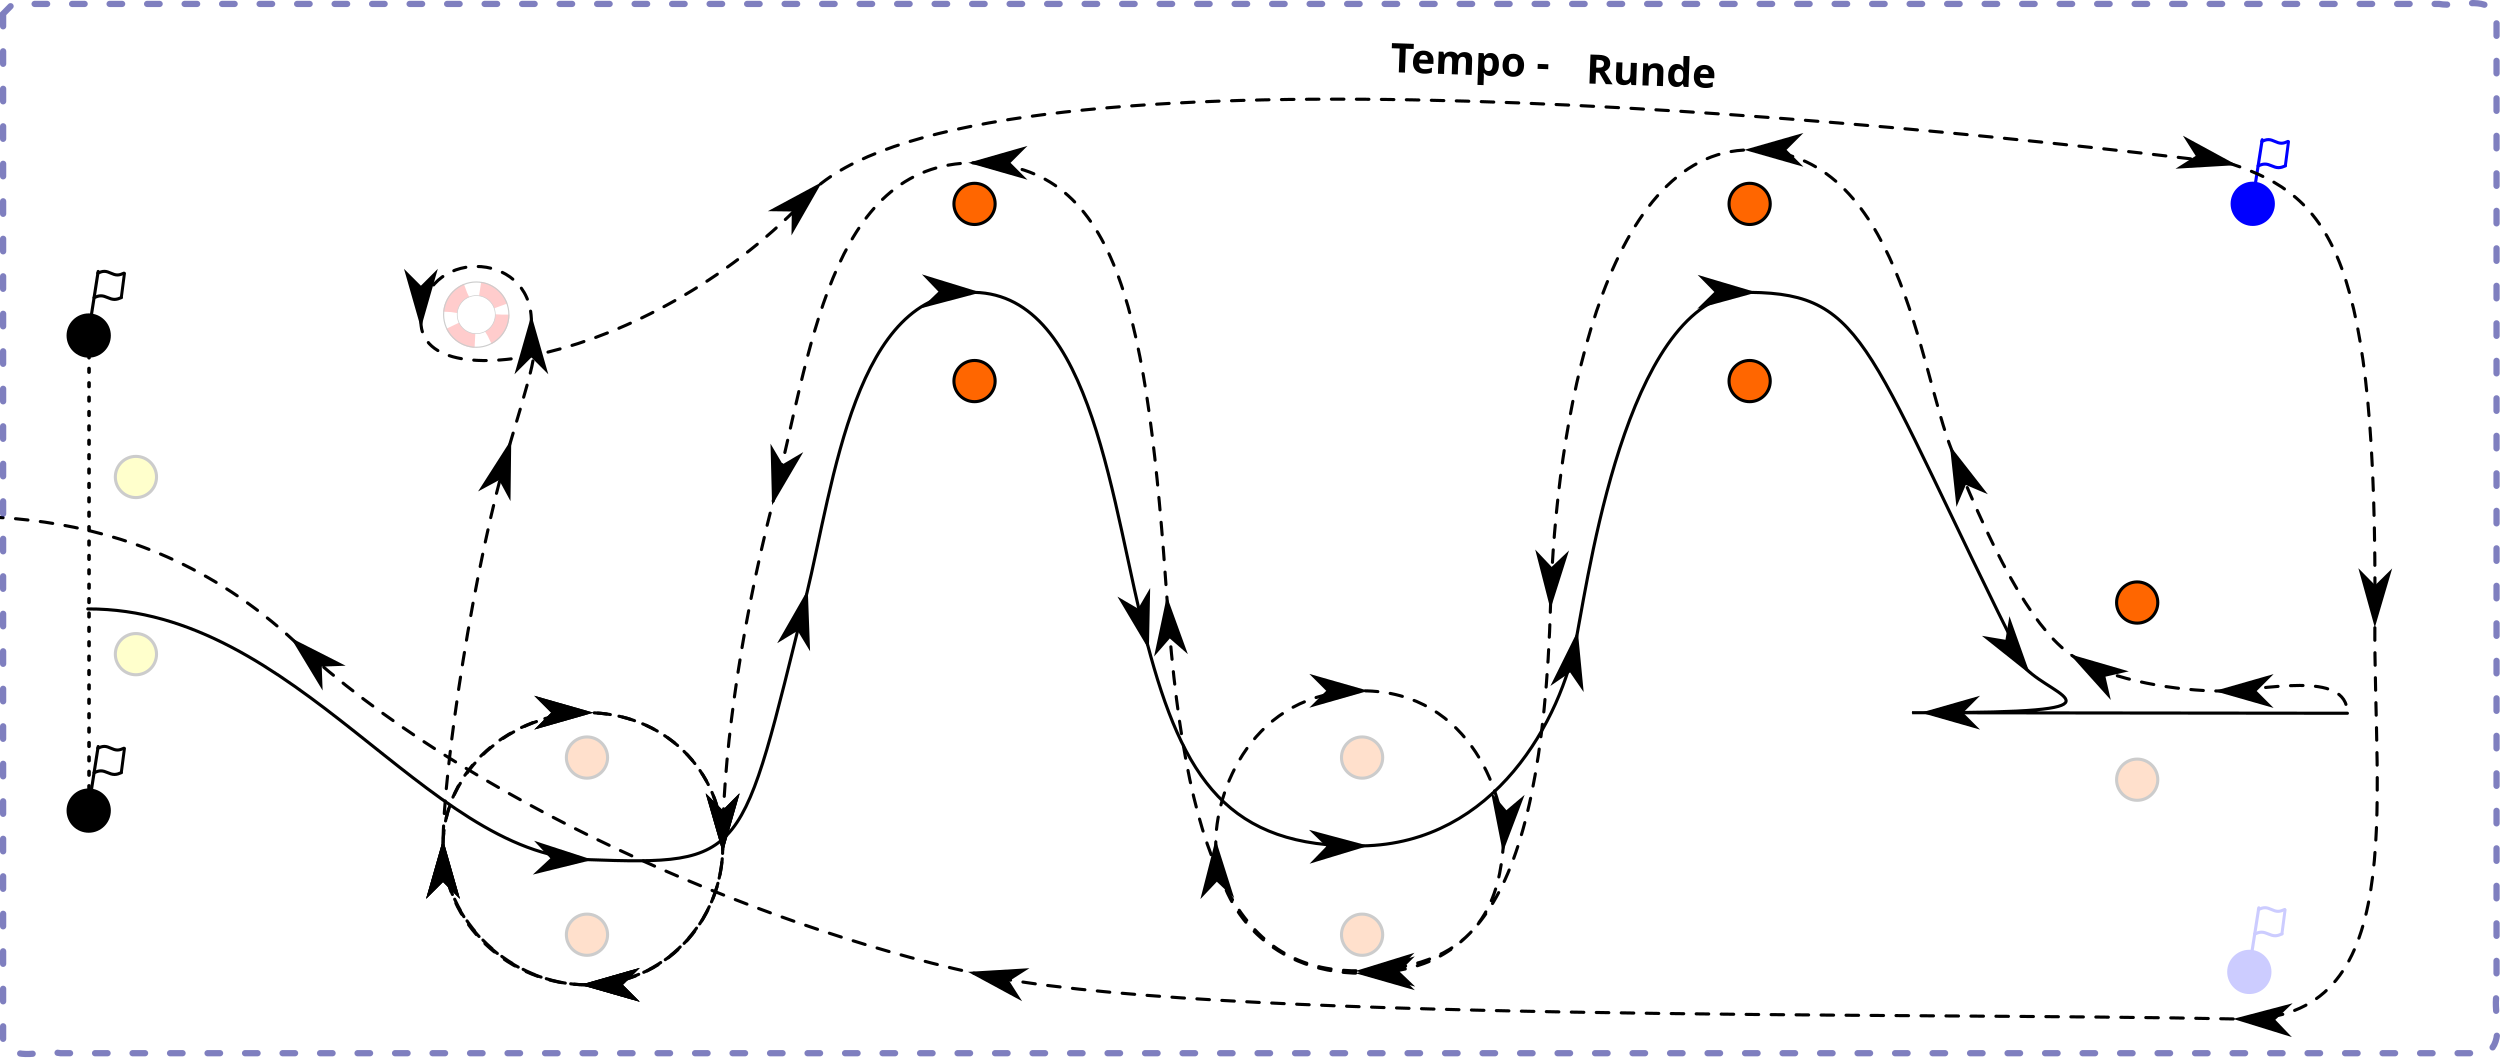
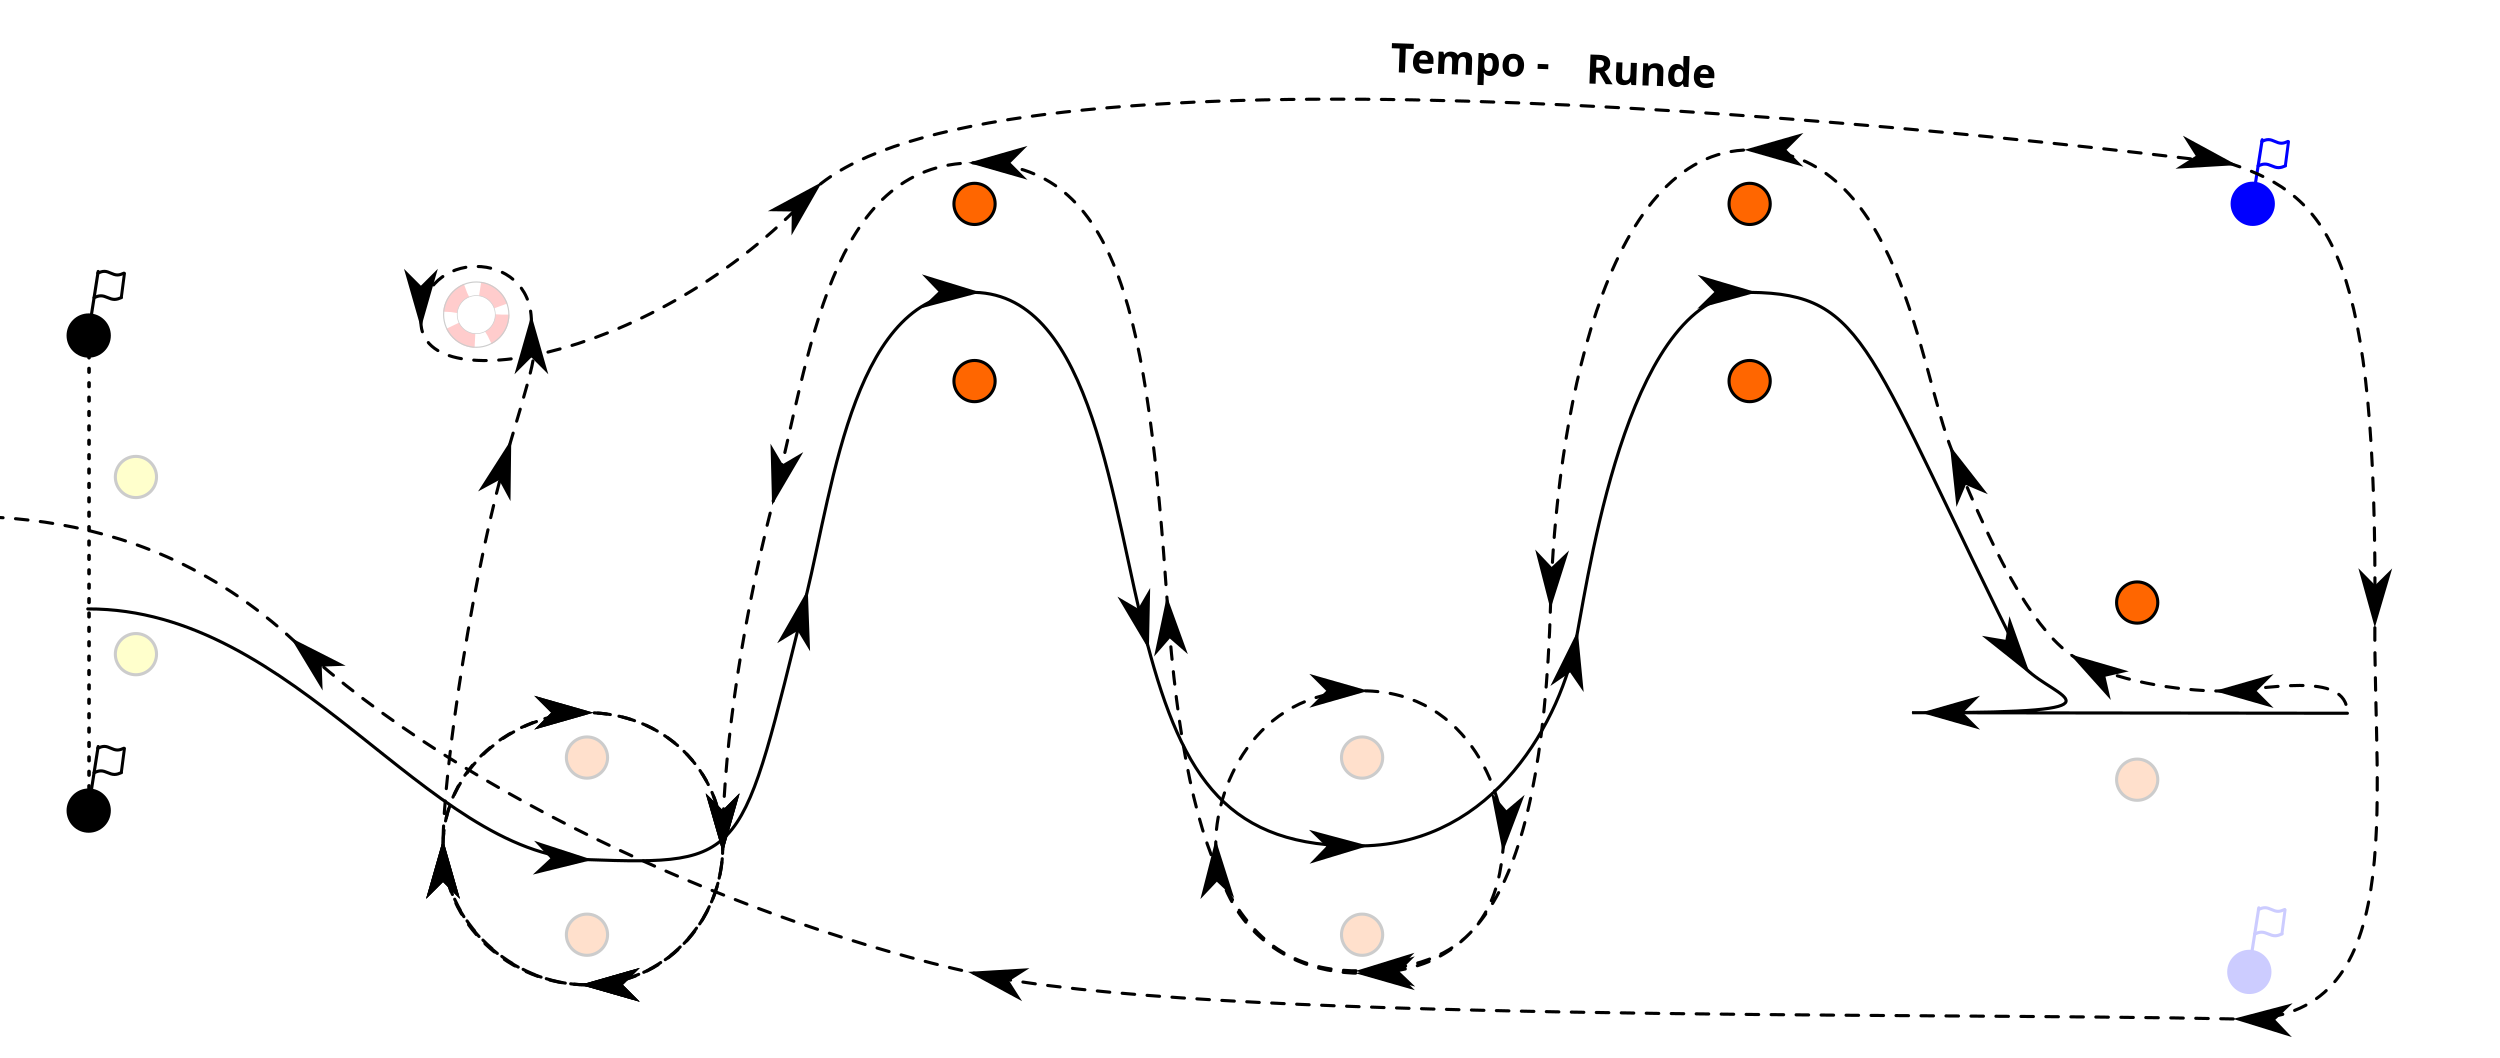
<svg xmlns="http://www.w3.org/2000/svg" version="1.0" id="svg3641" height="360.829" width="853.326" style="enable-background:new" xml:space="preserve">
  <defs id="arrows">
    <marker id="RazorWire" refX="0" refY="0" orient="auto" style="overflow:visible">
      <path id="path5527" style="fill:#34ff00;fill-opacity:1;fill-rule:evenodd;stroke:#34ff00;stroke-width:0.085pt;stroke-opacity:1" d="M 0.019,-0.632 V 0.595 L -6.621,2.568 H 9.113 L 2.979,0.595 V -0.632 L 9.166,-2.472 H -6.594 Z" />
    </marker>
    <marker orient="auto" refY="0" refX="0" id="Scissors" style="overflow:visible">
      <path id="schere" d="M 9.696,-3.847 C 8.661,-5.095 6.794,-5.052 5.4,-4.515 l -8.76,3.283 c -2.548,-1.394 -5.065,-0.995 -5.065,-1.673 0,-0.53 0.487,-0.414 0.414,-1.795 -0.07,-1.326 -1.454,-2.307 -2.763,-2.22 -1.309,-0.008 -2.666,0.995 -2.678,2.379 -0.098,1.393 1.074,2.688 2.461,2.779 1.624,0.242 4.499,-0.742 5.848,1.676 C -6.148,1.766 -7.931,1.771 -9.543,1.679 -10.882,1.602 -12.489,1.985 -13.128,3.301 c -0.617,1.261 -0.012,3.056 1.405,3.442 1.43,0.525 3.393,-0.138 3.733,-1.782 0.262,-1.267 -0.635,-1.862 -0.291,-2.322 0.26,-0.347 1.91,-0.146 4.85,-1.466 L 6.055,4.515 C 7.253,4.85 8.718,4.839 9.78,3.66 L -0.055,-0.057 Z M -9.832,-5.874 c 1.381,0.771 1.268,2.862 -0.167,3.268 -1.298,0.452 -2.956,-0.81 -2.542,-2.216 0.242,-1.154 1.764,-1.579 2.709,-1.052 z m 0.06,8.552 c 1.441,0.532 1.196,2.97 -0.269,3.298 -0.972,0.337 -2.361,-0.148 -2.459,-1.293 -0.189,-1.392 1.446,-2.65 2.728,-2.005 z" style="fill:#34ff00;fill-opacity:1;stroke:#34ff00;stroke-width:1.067;stroke-opacity:1" />
    </marker>
    <marker orient="auto" refY="0" refX="0" id="Legs" style="overflow:visible">
      <g id="g5494" transform="scale(-0.7)" style="fill:#34ff00;fill-opacity:1;stroke:#34ff00;stroke-opacity:1">
        <g id="g5496" transform="matrix(0,-1,-1,0,22.0892,22.73484)" style="fill:#34ff00;fill-opacity:1;stroke:#34ff00;stroke-opacity:1">
          <path id="path5498" d="m 22.636,22.054 c -7.371,5.036 -2.618,7.047 -6.23,14.339" style="fill:#34ff00;fill-opacity:1;fill-rule:evenodd;stroke:#34ff00;stroke-width:1.067pt;stroke-opacity:1" />
          <path id="path5500" d="m 22.825,21.918 c -1.451,8.904 3.772,9.355 4.805,14.747" style="fill:#34ff00;fill-opacity:1;fill-rule:evenodd;stroke:#34ff00;stroke-width:1.067pt;stroke-opacity:1" />
        </g>
        <path id="path5502" d="m -15.029,-7.181 -0.984,4.313 4.227,-1.305 z" style="fill:#34ff00;fill-opacity:1;fill-rule:evenodd;stroke:#34ff00;stroke-width:1.067pt;stroke-opacity:1" />
        <path id="path5504" d="m -16.23,4.861 1.999,3.946 2.418,-3.704 z" style="fill:#34ff00;fill-opacity:1;fill-rule:evenodd;stroke:#34ff00;stroke-width:1.067pt;stroke-opacity:1" />
      </g>
    </marker>
    <linearGradient id="linearGradient5477">
      <stop style="stop-color:#57e307;stop-opacity:1;" offset="0" id="stop5479" />
    </linearGradient>
    <marker style="overflow:visible" id="Arrow1Lend" refX="0" refY="0" orient="auto">
      <path style="fill-rule:evenodd;stroke:#000000;stroke-width:0.853pt;marker-start:none" d="M -10.667,0 -14.933,4.267 0,0 -14.933,-4.267 Z" id="path3104" />
    </marker>
    <marker style="overflow:visible" id="Arrow1Lstart" refX="0" refY="0" orient="auto">
      <path style="fill-rule:evenodd;stroke:#000000;stroke-width:0.853pt;marker-start:none" d="M 10.667,0 14.933,-4.267 0,0 14.933,4.267 Z" id="path3282" />
    </marker>
    <marker style="overflow:visible" id="Arrow1Lstart-7" refX="0" refY="0" orient="auto">
      <path style="fill-rule:evenodd;stroke:#000000;stroke-width:0.853pt;marker-start:none" d="M 10.667,0 14.933,-4.267 0,0 14.933,4.267 Z" id="path3282-4" />
    </marker>
    <marker style="overflow:visible" id="Arrow1Lend-6" refX="0" refY="0" orient="auto">
      <path style="fill-rule:evenodd;stroke:#000000;stroke-width:0.853pt;marker-start:none" d="M -10.667,0 -14.933,4.267 0,0 -14.933,-4.267 Z" id="path3104-0" />
    </marker>
  </defs>
  <g transform="translate(-215.4445,-435.3955)" style="display:inline" id="Parcours">
    <defs id="defs2076" />
    <g id="g1" />
    <g id="layer6" style="display:inline">
      <g transform="translate(18.94796,85.04597)" id="Zeitnahme" style="display:inline">
        <g id="g13156" transform="translate(-177.6378,-94.48819)">
          <path style="fill:#000000;fill-opacity:1;stroke:#000000;stroke-width:1.762" d="m 411.087,559.37 c 0,-3.685 -2.986,-6.678 -6.678,-6.678 -3.683,0 -6.678,2.987 -6.678,6.678 0,3.685 2.987,6.678 6.678,6.678 3.685,0 6.678,-2.987 6.678,-6.678 z" id="Zeit_oben" />
        </g>
        <g id="g13172" transform="translate(-177.6378,67.66194)">
          <path style="fill:#000000;fill-opacity:1;stroke:#000000;stroke-width:1.762" d="m 411.087,559.37 c 0,-3.685 -2.986,-6.678 -6.678,-6.678 -3.683,0 -6.678,2.987 -6.678,6.678 0,3.685 2.987,6.678 6.678,6.678 3.685,0 6.678,-2.987 6.678,-6.678 z" id="Zeit_unten" />
        </g>
        <path style="fill:none;stroke:#000000;stroke-width:1.228;stroke-linecap:round;stroke-linejoin:miter;stroke-miterlimit:4;stroke-dasharray:1.228, 3.684;stroke-dashoffset:0;stroke-opacity:1" d="m 226.886,466.315 c 0,23.379 0,46.759 0,70.138 0,19.991 0,67.885 0,87.271" id="path14169" />
      </g>
      <g transform="translate(113.4362,157.2769)" id="Tor1" opacity="0.2" style="display:inline;fill:#ff6600">
        <path style="fill:#ff6600;stroke:#000000;stroke-width:1.056" d="m 309.393,536.693 c 0,-3.883 -3.149,-7.032 -7.031,-7.032 -3.881,0 -7.031,3.148 -7.031,7.032 0,3.883 3.15,7.031 7.031,7.031 3.882,0 7.031,-3.147 7.031,-7.031 z" id="Tor1_innen" />
        <path style="fill:#ff6600;stroke:#000000;stroke-width:1.056" d="m 309.393,597.166 c 0,-3.883 -3.149,-7.032 -7.031,-7.032 -3.881,0 -7.031,3.148 -7.031,7.032 0,3.883 3.15,7.031 7.031,7.031 3.882,0 7.031,-3.147 7.031,-7.031 z" id="Tor1_aussen" />
      </g>
      <g transform="translate(226.8221,-31.69941)" id="Tor2" style="display:inline;fill:#ff6600">
        <path style="fill:#ff6600;stroke:#000000;stroke-width:1.056" d="m 328.291,536.693 c 0,-3.883 -3.149,-7.032 -7.031,-7.032 -3.881,0 -7.031,3.148 -7.031,7.032 0,3.883 3.15,7.031 7.031,7.031 3.882,0 7.031,-3.147 7.031,-7.031 z" id="Tor2_aussen" />
        <path style="fill:#ff6600;stroke:#000000;stroke-width:1.056" d="m 328.291,597.166 c 0,-3.883 -3.149,-7.032 -7.031,-7.032 -3.881,0 -7.031,3.148 -7.031,7.032 0,3.883 3.15,7.031 7.031,7.031 3.882,0 7.031,-3.147 7.031,-7.031 z" id="Tor2_innen" />
      </g>
      <g transform="translate(340.2078,157.2769)" id="Tor3" opacity="0.2" style="display:inline;fill:#ff6600">
        <path style="fill:#ff6600;stroke:#000000;stroke-width:1.056" d="m 347.189,536.693 c 0,-3.883 -3.149,-7.032 -7.031,-7.032 -3.881,0 -7.031,3.148 -7.031,7.032 0,3.883 3.15,7.031 7.031,7.031 3.882,0 7.031,-3.147 7.031,-7.031 z" id="Tor3_innen" />
        <path style="fill:#ff6600;stroke:#000000;stroke-width:1.056" d="m 347.189,597.166 c 0,-3.883 -3.149,-7.032 -7.031,-7.032 -3.881,0 -7.031,3.148 -7.031,7.032 0,3.883 3.15,7.031 7.031,7.031 3.882,0 7.031,-3.147 7.031,-7.031 z" id="Tor3_aussen" />
      </g>
      <g transform="translate(453.5935,-31.69941)" id="Tor4" style="display:inline;fill:#ff6600">
        <path style="fill:#ff6600;stroke:#000000;stroke-width:1.056" d="m 366.086,536.693 c 0,-3.883 -3.149,-7.032 -7.031,-7.032 -3.881,0 -7.031,3.148 -7.031,7.032 0,3.883 3.15,7.031 7.031,7.031 3.882,0 7.031,-3.147 7.031,-7.031 z" id="Tor4_aussen" />
        <path style="fill:#ff6600;stroke:#000000;stroke-width:1.056" d="m 366.086,597.166 c 0,-3.883 -3.149,-7.032 -7.031,-7.032 -3.881,0 -7.031,3.148 -7.031,7.032 0,3.883 3.15,7.031 7.031,7.031 3.882,0 7.031,-3.147 7.031,-7.031 z" id="Tor4_innen" />
      </g>
      <g transform="translate(566.9793,104.3635)" id="Tor5" style="display:inline;fill:#ff6600">
        <path style="fill:#ff6600;stroke:#000000;stroke-width:1.056" d="m 384.984,536.693 c 0,-3.883 -3.149,-7.032 -7.031,-7.032 -3.881,0 -7.031,3.148 -7.031,7.032 0,3.883 3.15,7.031 7.031,7.031 3.882,0 7.031,-3.147 7.031,-7.031 z" id="Tor5_oben" />
        <path style="fill:#ff6600;stroke:#000000;stroke-width:1.056" d="m 384.984,597.166 c 0,-3.883 -3.149,-7.032 -7.031,-7.032 -3.881,0 -7.031,3.148 -7.031,7.032 0,3.883 3.15,7.031 7.031,7.031 3.882,0 7.031,-3.147 7.031,-7.031 z" id="Tor5_unten" opacity="0.2" />
      </g>
      <g transform="translate(18.94796,138.3793)" id="Schikane" opacity="0.2" style="display:inline">
        <g style="fill:none" id="Ring">
          <ellipse id="path8826" style="fill:none;stroke:#ff0000;stroke-width:4.821;stroke-linecap:butt;stroke-linejoin:round;stroke-miterlimit:4;stroke-dasharray:9.643, 4.821;stroke-dashoffset:0;stroke-opacity:1" cx="359.055" cy="404.409" rx="8.928" ry="8.928" />
          <ellipse style="display:inline;fill:none;stroke:#000000;stroke-width:0.229;stroke-linecap:round;stroke-linejoin:round;stroke-miterlimit:4;stroke-dasharray:none;stroke-dashoffset:0;stroke-opacity:1" id="path3620" cx="359.055" cy="404.409" rx="6.5" ry="6.5" />
          <ellipse style="display:inline;fill:none;stroke:#000000;stroke-width:0.393;stroke-linecap:round;stroke-linejoin:round;stroke-miterlimit:4;stroke-dasharray:none;stroke-dashoffset:0;stroke-opacity:1" id="path2733" cx="359.055" cy="404.409" rx="11.142" ry="11.142" />
        </g>
      </g>
      <g transform="translate(-40.52031,61.51377)" id="StartZiel" opacity="0.2" style="display:inline">
        <path style="fill:#ffff00;stroke:#000000;stroke-width:1.056" d="m 309.393,536.693 c 0,-3.883 -3.149,-7.032 -7.031,-7.032 -3.881,0 -7.031,3.148 -7.031,7.032 0,3.883 3.15,7.031 7.031,7.031 3.882,0 7.031,-3.147 7.031,-7.031 z" id="StartZiel_oben" />
        <path style="fill:#ffff00;stroke:#000000;stroke-width:1.056" d="m 309.393,597.166 c 0,-3.883 -3.149,-7.032 -7.031,-7.032 -3.881,0 -7.031,3.148 -7.031,7.032 0,3.883 3.15,7.031 7.031,7.031 3.882,0 7.031,-3.147 7.031,-7.031 z" id="StartZiel_unten" />
      </g>
    </g>
  </g>
  <g transform="translate(-215.4445,-435.3955)" style="display:inline" id="ParcoursLabel">
    <defs id="defs2832" />
    <g id="g3113" style="display:inline">
      <text xml:space="preserve" style="font-style:normal;font-weight:normal;font-size:12.8px;line-height:0%;font-family:'Arial Black';display:inline;fill:#000000;fill-opacity:1;stroke:none;stroke-width:1.067" x="373.691" y="547.37" id="Nummer_Schikane" opacity="0">
        <tspan id="tspan3032" x="373.691" y="547.37" style="font-size:12.8px;line-height:1.25;stroke-width:1.067">6</tspan>
      </text>
      <text xml:space="preserve" style="font-style:normal;font-weight:normal;font-size:12.8px;line-height:0%;font-family:'Arial Black';display:inline;fill:#000000;fill-opacity:1;stroke:none;stroke-width:1.067" x="412.13" y="759.102" id="Nummer_Tor1" opacity="0">
        <tspan id="tspan3036" x="412.13" y="759.102" style="font-size:12.8px;line-height:1.25;stroke-width:1.067">1</tspan>
      </text>
      <text xml:space="preserve" style="font-style:normal;font-weight:normal;font-size:12.8px;line-height:0%;font-family:'Arial Black';display:inline;fill:#000000;fill-opacity:1;stroke:none;stroke-width:1.067" x="808.383" y="570.125" id="Nummer_Tor4" opacity="0">
        <tspan id="tspan3040" x="808.383" y="570.125" style="font-size:12.8px;line-height:1.25;stroke-width:1.067">4</tspan>
      </text>
      <text xml:space="preserve" style="font-style:normal;font-weight:normal;font-size:12.8px;line-height:0%;font-family:'Arial Black';display:inline;fill:#000000;fill-opacity:1;stroke:none;stroke-width:1.067" x="940.704" y="706.032" id="Nummer_Tor5" opacity="0">
        <tspan id="tspan3044" x="940.704" y="706.032" style="font-size:12.8px;line-height:1.25;stroke-width:1.067">5</tspan>
      </text>
      <text xml:space="preserve" style="font-style:normal;font-weight:normal;font-size:12.8px;line-height:0%;font-family:'Arial Black';display:inline;fill:#000000;fill-opacity:1;stroke:none;stroke-width:1.067" x="676.131" y="759.024" id="Nummer_Tor3" opacity="0">
        <tspan id="tspan3048" x="676.131" y="759.024" style="font-size:12.8px;line-height:1.25;stroke-width:1.067">3</tspan>
      </text>
      <g transform="translate(579.9631,-35.51099)" id="Speedboje_oben" style="display:inline">
        <path id="path3052" d="m 411.087,540.472 c 0,-3.685 -2.986,-6.678 -6.678,-6.678 -3.683,0 -6.678,2.987 -6.678,6.678 0,3.685 2.987,6.678 6.678,6.678 3.685,0 6.678,-2.987 6.678,-6.678 z" style="fill:#0000ff;fill-opacity:1;stroke:#0000ff;stroke-width:1.762" />
        <g style="stroke:#0000ff" id="g3062">
          <path id="path3054" d="m 407.511,519.18 c 0.372,-0.161 0.745,-0.325 1.117,-0.438 0.372,-0.114 0.744,-0.181 1.117,-0.181 0.372,0 0.744,0.063 1.117,0.181 0.372,0.113 0.744,0.273 1.116,0.438 0.369,0.16 0.745,0.321 1.117,0.434 0.369,0.114 0.745,0.181 1.117,0.181 0.368,0 0.745,-0.064 1.117,-0.181 0.368,-0.113 0.744,-0.274 1.117,-0.434" style="fill:none;stroke:#0000ff;stroke-width:1.052;stroke-linecap:round;stroke-linejoin:round" />
          <path id="path3056" d="m 407.643,518.601 -2.7,17.3 v 0.258 0" style="fill:none;stroke:#0000ff;stroke-width:1.067;stroke-linecap:round;stroke-linejoin:round" />
          <path id="path3058" d="m 406.246,527.522 c 0.384,-0.158 0.775,-0.317 1.163,-0.429 0.383,-0.113 0.775,-0.179 1.163,-0.179 0.383,0 0.774,0.062 1.163,0.179 0.387,0.112 0.774,0.271 1.163,0.429 0.387,0.159 0.774,0.317 1.162,0.433 0.388,0.109 0.775,0.175 1.163,0.175 0.388,0 0.775,-0.062 1.163,-0.175 0.387,-0.112 0.775,-0.271 1.163,-0.433" style="fill:none;stroke:#0000ff;stroke-width:1.067;stroke-linecap:round;stroke-linejoin:round" />
          <path id="path3060" d="m 416.604,519.31 -1.039,7.969 v 0.12 0" style="fill:none;stroke:#0000ff;stroke-width:1.024;stroke-linecap:round" />
        </g>
        <text xml:space="preserve" style="font-style:normal;font-weight:normal;font-size:12.8px;line-height:0%;font-family:'Arial Black';fill:#000000;fill-opacity:1;stroke:none;stroke-width:1.067" x="408.873" y="526.543" id="Nummer_Speedboje_oben" opacity="0">
          <tspan id="tspan3064" x="408.873" y="526.543" style="font-size:8.242px;line-height:1.25;stroke-width:1.067">7</tspan>
        </text>
      </g>
      <text xml:space="preserve" style="font-style:normal;font-weight:normal;font-size:12.8px;line-height:0%;font-family:'Arial Black';display:inline;fill:#000000;fill-opacity:1;stroke:none;stroke-width:1.067" x="543.926" y="570.125" id="Nummer_Tor2" opacity="0">
        <tspan id="tspan3088" x="543.926" y="570.125" style="font-size:12.8px;line-height:1.25;stroke-width:1.067">2</tspan>
      </text>
      <g id="Zeit_oben_Flagge">
        <path id="path3092" d="m 248.821,528.636 c 0.372,-0.161 0.745,-0.325 1.117,-0.438 0.372,-0.114 0.744,-0.181 1.117,-0.181 0.372,0 0.744,0.063 1.117,0.181 0.372,0.113 0.744,0.273 1.116,0.438 0.369,0.16 0.745,0.321 1.117,0.434 0.369,0.114 0.745,0.181 1.117,0.181 0.368,0 0.745,-0.064 1.117,-0.181 0.368,-0.113 0.744,-0.274 1.117,-0.434" style="display:inline;fill:none;stroke:#000000;stroke-width:1.052;stroke-linecap:round;stroke-linejoin:round" />
        <path id="path3094" d="m 248.953,528.057 -2.7,17.3 v 0.258 0" style="display:inline;fill:none;stroke:#000000;stroke-width:1.067;stroke-linecap:round;stroke-linejoin:round" />
        <path id="path3096" d="m 247.556,536.977 c 0.384,-0.158 0.775,-0.317 1.163,-0.429 0.383,-0.113 0.775,-0.179 1.163,-0.179 0.383,0 0.774,0.062 1.163,0.179 0.387,0.112 0.774,0.271 1.163,0.429 0.387,0.159 0.774,0.317 1.162,0.433 0.388,0.109 0.775,0.175 1.163,0.175 0.388,0 0.775,-0.062 1.163,-0.175 0.387,-0.112 0.775,-0.271 1.163,-0.433" style="display:inline;fill:none;stroke:#000000;stroke-width:1.067;stroke-linecap:round;stroke-linejoin:round" />
        <path id="path3098" d="m 257.914,528.766 -1.039,7.969 v 0.12 0" style="display:inline;fill:none;stroke:#000000;stroke-width:1.024;stroke-linecap:round" />
      </g>
      <g id="Zeit_unten_Flagge">
        <path id="path3102" d="m 248.821,690.786 c 0.372,-0.161 0.745,-0.325 1.117,-0.438 0.372,-0.114 0.744,-0.181 1.117,-0.181 0.372,0 0.744,0.063 1.117,0.181 0.372,0.113 0.744,0.273 1.116,0.438 0.369,0.16 0.745,0.321 1.117,0.434 0.369,0.114 0.745,0.181 1.117,0.181 0.368,0 0.745,-0.064 1.117,-0.181 0.368,-0.113 0.744,-0.274 1.117,-0.434" style="display:inline;fill:none;stroke:#000000;stroke-width:1.052;stroke-linecap:round;stroke-linejoin:round" />
        <path id="path3105" d="m 248.953,690.207 -2.7,17.3 v 0.258 0" style="display:inline;fill:none;stroke:#000000;stroke-width:1.067;stroke-linecap:round;stroke-linejoin:round" />
        <path id="path3107" d="m 247.556,699.127 c 0.384,-0.158 0.775,-0.317 1.163,-0.429 0.383,-0.113 0.775,-0.179 1.163,-0.179 0.383,0 0.774,0.062 1.163,0.179 0.387,0.112 0.774,0.271 1.163,0.429 0.387,0.159 0.774,0.317 1.162,0.433 0.388,0.109 0.775,0.175 1.163,0.175 0.388,0 0.775,-0.062 1.163,-0.175 0.387,-0.112 0.775,-0.271 1.163,-0.433" style="display:inline;fill:none;stroke:#000000;stroke-width:1.067;stroke-linecap:round;stroke-linejoin:round" />
        <path id="path3109" d="m 257.914,690.916 -1.039,7.969 v 0.12 0" style="display:inline;fill:none;stroke:#000000;stroke-width:1.024;stroke-linecap:round" />
      </g>
    </g>
  </g>
  <g transform="translate(363.3543,-208.7303)" id="Speedboje_unten" opacity="0.2" style="display:inline;enable-background:new">
    <path id="path2174" d="m 411.087,540.472 c 0,-3.685 -2.986,-6.678 -6.678,-6.678 -3.683,0 -6.678,2.987 -6.678,6.678 0,3.685 2.987,6.678 6.678,6.678 3.685,0 6.678,-2.987 6.678,-6.678 z" style="fill:#0000ff;fill-opacity:1;stroke:#0000ff;stroke-width:1.762" />
    <g style="fill:none;stroke:#0000ff" id="g2184">
      <path id="path2176" d="m 407.511,519.18 c 0.372,-0.161 0.745,-0.325 1.117,-0.438 0.372,-0.114 0.744,-0.181 1.117,-0.181 0.372,0 0.744,0.063 1.117,0.181 0.372,0.113 0.744,0.273 1.116,0.438 0.369,0.16 0.745,0.321 1.117,0.434 0.369,0.114 0.745,0.181 1.117,0.181 0.368,0 0.745,-0.064 1.117,-0.181 0.368,-0.113 0.744,-0.274 1.117,-0.434" style="fill:none;stroke:#0000ff;stroke-width:1.052;stroke-linecap:round;stroke-linejoin:round" />
      <path id="path2178" d="m 407.643,518.601 -2.7,17.3 v 0.258 0" style="fill:none;stroke:#0000ff;stroke-width:1.067;stroke-linecap:round;stroke-linejoin:round" />
      <path id="path2180" d="m 406.246,527.522 c 0.384,-0.158 0.775,-0.317 1.163,-0.429 0.383,-0.113 0.775,-0.179 1.163,-0.179 0.383,0 0.774,0.062 1.163,0.179 0.387,0.112 0.774,0.271 1.163,0.429 0.387,0.159 0.774,0.317 1.162,0.433 0.388,0.109 0.775,0.175 1.163,0.175 0.388,0 0.775,-0.062 1.163,-0.175 0.387,-0.112 0.775,-0.271 1.163,-0.433" style="fill:none;stroke:#0000ff;stroke-width:1.067;stroke-linecap:round;stroke-linejoin:round" />
      <path id="path2182" d="m 416.604,519.31 -1.039,7.969 v 0.12 0" style="fill:none;stroke:#0000ff;stroke-width:1.024;stroke-linecap:round" />
    </g>
    <text xml:space="preserve" style="font-style:normal;font-weight:normal;font-size:12.8px;line-height:0%;font-family:'Arial Black';fill:#000000;fill-opacity:1;stroke:none;stroke-width:1.067" x="408.873" y="526.543" id="Nummer_Speedboje_unten" opacity="0">
      <tspan id="tspan2186" x="408.873" y="526.543" style="font-size:8.242px;line-height:1.25;stroke-width:1.067">8</tspan>
    </text>
  </g>
  <g transform="translate(-215.4445,-435.3955)" style="display:inline" id="Klasse7">
    <path id="path520" d="m 169.627,612.629 c 24.841,0 89.242,-11.354 146.676,41.981 57.434,53.335 155.68,96.118 231.704,112.994 76.024,16.876 319.063,13.192 431.851,15.624 58.227,1.256 45.727,-72.813 46.201,-135.848 0.934,-124.03 -14.615,-144.774 -49.215,-156.108 -158.201,-19.565 -424.336,-41.112 -482.38,7.775 -51.328,57.862 -135.352,73.976 -135.352,46.103 0,-25.079 37.712,-25.079 37.712,0 0,15.274 4.503,2.236 -7.509,42.396 -12.012,40.159 -22.661,110.333 -22.663,136.631 -0.002,25.87 23.429,47.369 49.146,47.369 25.717,0 46.349,-21 46.349,-47.333 0,-26.333 -20.632,-45.56 -46.349,-45.56 -25.717,0 -49.143,19.227 -49.143,45.525 0,26.298 23.427,47.369 49.143,47.369 25.717,0 46.511,-21.463 46.349,-47.369 -0.162,-25.905 4.927,-70.101 17.386,-118.468 12.459,-48.205 18.661,-114.738 68.614,-114.738 49.951,0 59.026,53.853 65.733,150.145 6.708,96.292 27.139,126.488 66.486,125.644 42.599,-0.913 46.954,-27.758 48.215,-42.629 1.262,-14.871 -10.468,-52.941 -48.221,-52.941 -37.753,0 -50.432,34.876 -49.921,52.941 0.511,18.065 15.982,43.473 49.921,43.473 33.939,0 61.301,-17.98 64.362,-126.488 1.674,-59.353 17.376,-154.571 68.292,-154.571 50.916,0 57.354,74.713 68.821,103.027 16.312,40.274 29.187,62.268 41.921,70.278 12.734,8.01 35.576,11.412 49.734,11.412 13.99,0 43.19,-7.596 43.19,7.587" style="display:inline;fill:none;stroke:#000000;stroke-width:1.066;stroke-linecap:round;stroke-linejoin:round;stroke-miterlimit:4;stroke-dasharray:4.263, 4.263;stroke-dashoffset:0;stroke-opacity:1;marker-start:none;marker-mid:url(#Arrow1Lstart);marker-end:none" />
    <path id="path522" d="m 1016.681,678.851 c 0,0 -181.32,-0.198 -143.404,-0.198 71.653,0 43.372,-5.128 33.803,-14.92 -54.824,-109.218 -53.823,-128.115 -94.236,-128.547 -40.413,-0.433 -54.154,89.961 -59.26,117.68 -5.106,27.719 -27.714,70.512 -73.224,71.266 -45.51,0.754 -61.124,-22.827 -73.327,-69.149 -12.203,-46.322 -18.343,-118.973 -59.026,-119.797 -40.683,-0.824 -47.947,64.875 -57.369,103.633 -22.459,90.358 -20.057,91.969 -75.111,89.98 -55.054,-1.989 -98.673,-85.73 -170.121,-85.558" style="display:inline;fill:none;stroke:#000000;stroke-width:1.067;stroke-linecap:round;stroke-linejoin:round;stroke-miterlimit:4;stroke-dashoffset:0;stroke-opacity:1;marker-start:none;marker-mid:url(#Arrow1Lstart);marker-end:none" />
    <path id="path524" d="m 462.148,724.213 c 0,-26.333 -20.632,-45.56 -46.349,-45.56 -25.717,0 -49.143,19.827 -49.143,45.56 0,26.47 22.661,47.333 49.143,47.333 26.47,0 46.349,-21.463 46.349,-47.333 z" style="display:inline;fill:none;stroke:#000000;stroke-width:1.067;stroke-linecap:round;stroke-linejoin:round;stroke-miterlimit:4;stroke-dasharray:4.267, 4.267;stroke-dashoffset:3.8;stroke-opacity:1;marker-start:none;marker-mid:url(#Arrow1Lstart);marker-end:none" />
    <text id="text526" y="876.114" x="243.389" style="font-style:normal;font-variant:normal;font-weight:normal;font-stretch:normal;font-size:12.8px;line-height:0%;font-family:Verdana;-inkscape-font-specification:Verdana;display:inline;opacity:0.99;fill:#e6e6e6;fill-opacity:1;stroke:none;stroke-width:1.067" xml:space="preserve">
      <tspan id="tspan528" y="876.114" x="243.389" style="font-style:normal;font-variant:normal;font-weight:normal;font-stretch:normal;font-size:19.2px;line-height:1.25;font-family:Verdana;-inkscape-font-specification:Verdana;fill:#000000;stroke-width:1.067">Ablegen - Startlinie - in den Parcours, d.h. innen durch die Tore 1 - 2 - 3 - 4 -</tspan>
      <tspan id="tspan530" y="900.114" x="243.389" style="font-style:normal;font-variant:normal;font-weight:normal;font-stretch:normal;font-size:19.2px;line-height:1.25;font-family:Verdana;-inkscape-font-specification:Verdana;fill:#000000;stroke-width:1.067">rückwärts durch das Tor 5 - vorwärts wieder in den Parcours, d.h. außen um Tor 4 -</tspan>
      <tspan id="tspan532" y="924.114" x="243.389" style="font-style:normal;font-variant:normal;font-weight:normal;font-stretch:normal;font-size:19.2px;line-height:1.25;font-family:Verdana;-inkscape-font-specification:Verdana;fill:#000000;stroke-width:1.067">schnelle Umkreisung des Tores 3 (das Tor 3 bleibt an der Steuerbordseite!) - </tspan>
      <tspan y="948.114" x="243.389" style="font-style:normal;font-variant:normal;font-weight:normal;font-stretch:normal;font-size:19.2px;line-height:1.25;font-family:Verdana;-inkscape-font-specification:Verdana;fill:#000000;stroke-width:1.067" id="tspan534">außen um Tor 2 - schnelle Umkreisung des Tores 1 (das Tor 1 bleibt an der Steuerbordseite!) -</tspan>
      <tspan id="tspan536" y="972.114" x="243.389" style="font-style:normal;font-variant:normal;font-weight:normal;font-stretch:normal;font-size:19.2px;line-height:1.25;font-family:Verdana;-inkscape-font-specification:Verdana;fill:#000000;stroke-width:1.067">Schikane an der Tonne 6 - Temporunde: <tspan id="tspan538" style="font-style:normal;font-variant:normal;font-weight:normal;font-stretch:normal;font-size:19.2px;font-family:Verdana;-inkscape-font-specification:Verdana;fill:#000000;stroke-width:1.067">außen</tspan> an den Toren 2 und 4, um die</tspan>
      <tspan id="tspan540" y="996.114" x="243.389" style="font-style:normal;font-variant:normal;font-weight:normal;font-stretch:normal;font-size:19.2px;line-height:1.25;font-family:Verdana;-inkscape-font-specification:Verdana;fill:#000000;stroke-width:1.067">Tonne 7 und 8, außen an Tor 3 vorbei und innen durch das Tor 1 - Ziellinie - anlegen.</tspan>
    </text>
    <g transform="translate(-157.658,26.16096)" id="g542">
      <text xml:space="preserve" style="font-style:normal;font-weight:bold;font-size:12.8px;line-height:0%;font-family:Verdana;fill:#000000;fill-opacity:1;stroke:none;stroke-width:1.067" x="862.312" y="403.784" id="text544" transform="rotate(2.01374)">
        <tspan id="tspan546" x="862.312" y="403.784" style="font-size:13.867px;line-height:1.25;stroke-width:1.067">Tempo -</tspan>
      </text>
      <text xml:space="preserve" style="font-style:normal;font-weight:bold;font-size:12.8px;line-height:0%;font-family:Verdana;fill:#000000;fill-opacity:1;stroke:none;stroke-width:1.067" x="929.201" y="405.3" id="text548" transform="rotate(2.01374)">
        <tspan id="tspan550" x="929.201" y="405.3" style="font-size:13.867px;line-height:1.25;stroke-width:1.067">Runde</tspan>
      </text>
    </g>
    <text id="text552" y="328.002" x="595.582" style="font-style:normal;font-variant:normal;font-weight:bold;font-stretch:normal;font-size:12.8px;line-height:0%;font-family:Verdana;-inkscape-font-specification:'Verdana Bold';text-align:center;text-anchor:middle;display:inline;fill:#000000;fill-opacity:1;stroke:none;stroke-width:1.067" xml:space="preserve">
      <tspan style="font-style:normal;font-variant:normal;font-weight:bold;font-stretch:normal;font-size:38.4px;line-height:1.25;font-family:Verdana;-inkscape-font-specification:'Verdana Bold';text-align:center;text-anchor:middle;stroke-width:1.067" y="328.002" x="595.582" id="tspan554">DMYV-Jugend</tspan>
      <tspan id="tspan556" style="font-style:normal;font-variant:normal;font-weight:bold;font-stretch:normal;font-size:38.4px;line-height:1.25;font-family:Verdana;-inkscape-font-specification:'Verdana Bold';text-align:center;text-anchor:middle;stroke-width:1.067" y="376.002" x="595.582">Motorboot-Slalom</tspan>
      <tspan style="font-style:normal;font-variant:normal;font-weight:bold;font-stretch:normal;font-size:38.4px;line-height:1.25;font-family:Verdana;-inkscape-font-specification:'Verdana Bold';text-align:center;text-anchor:middle;stroke-width:1.067" id="tspan558" y="424.002" x="595.582">Klasse 7</tspan>
    </text>
  </g>
  <g id="Export_Area" style="display:inline;opacity:1" transform="translate(-180.8124,-194.4877)">
-     <path style="display:inline;opacity:0.5;fill:none;fill-opacity:1;fill-rule:nonzero;stroke:#000080;stroke-width:2.133;stroke-linecap:round;stroke-linejoin:miter;stroke-miterlimit:4;stroke-dasharray:4.267, 8.533;stroke-dashoffset:0;stroke-opacity:1" d="m 181.879,199.201 c 0,117.134 0,234.268 0,351.402 4.38,6.419 13.104,2.145 19.592,3.374 276.059,0 552.117,0 828.176,0 6.295,-4.466 2.103,-13.361 3.309,-19.977 0,-111.6 0,-223.2 0,-334.8 -4.38,-6.419 -13.104,-2.145 -19.592,-3.374 -276.059,0 -552.117,0 -828.176,0 -1.103,1.125 -2.206,2.25 -3.309,3.374 z" id="rect4816" />
    <g id="g2" />
    <g id="g3" />
  </g>
</svg>
